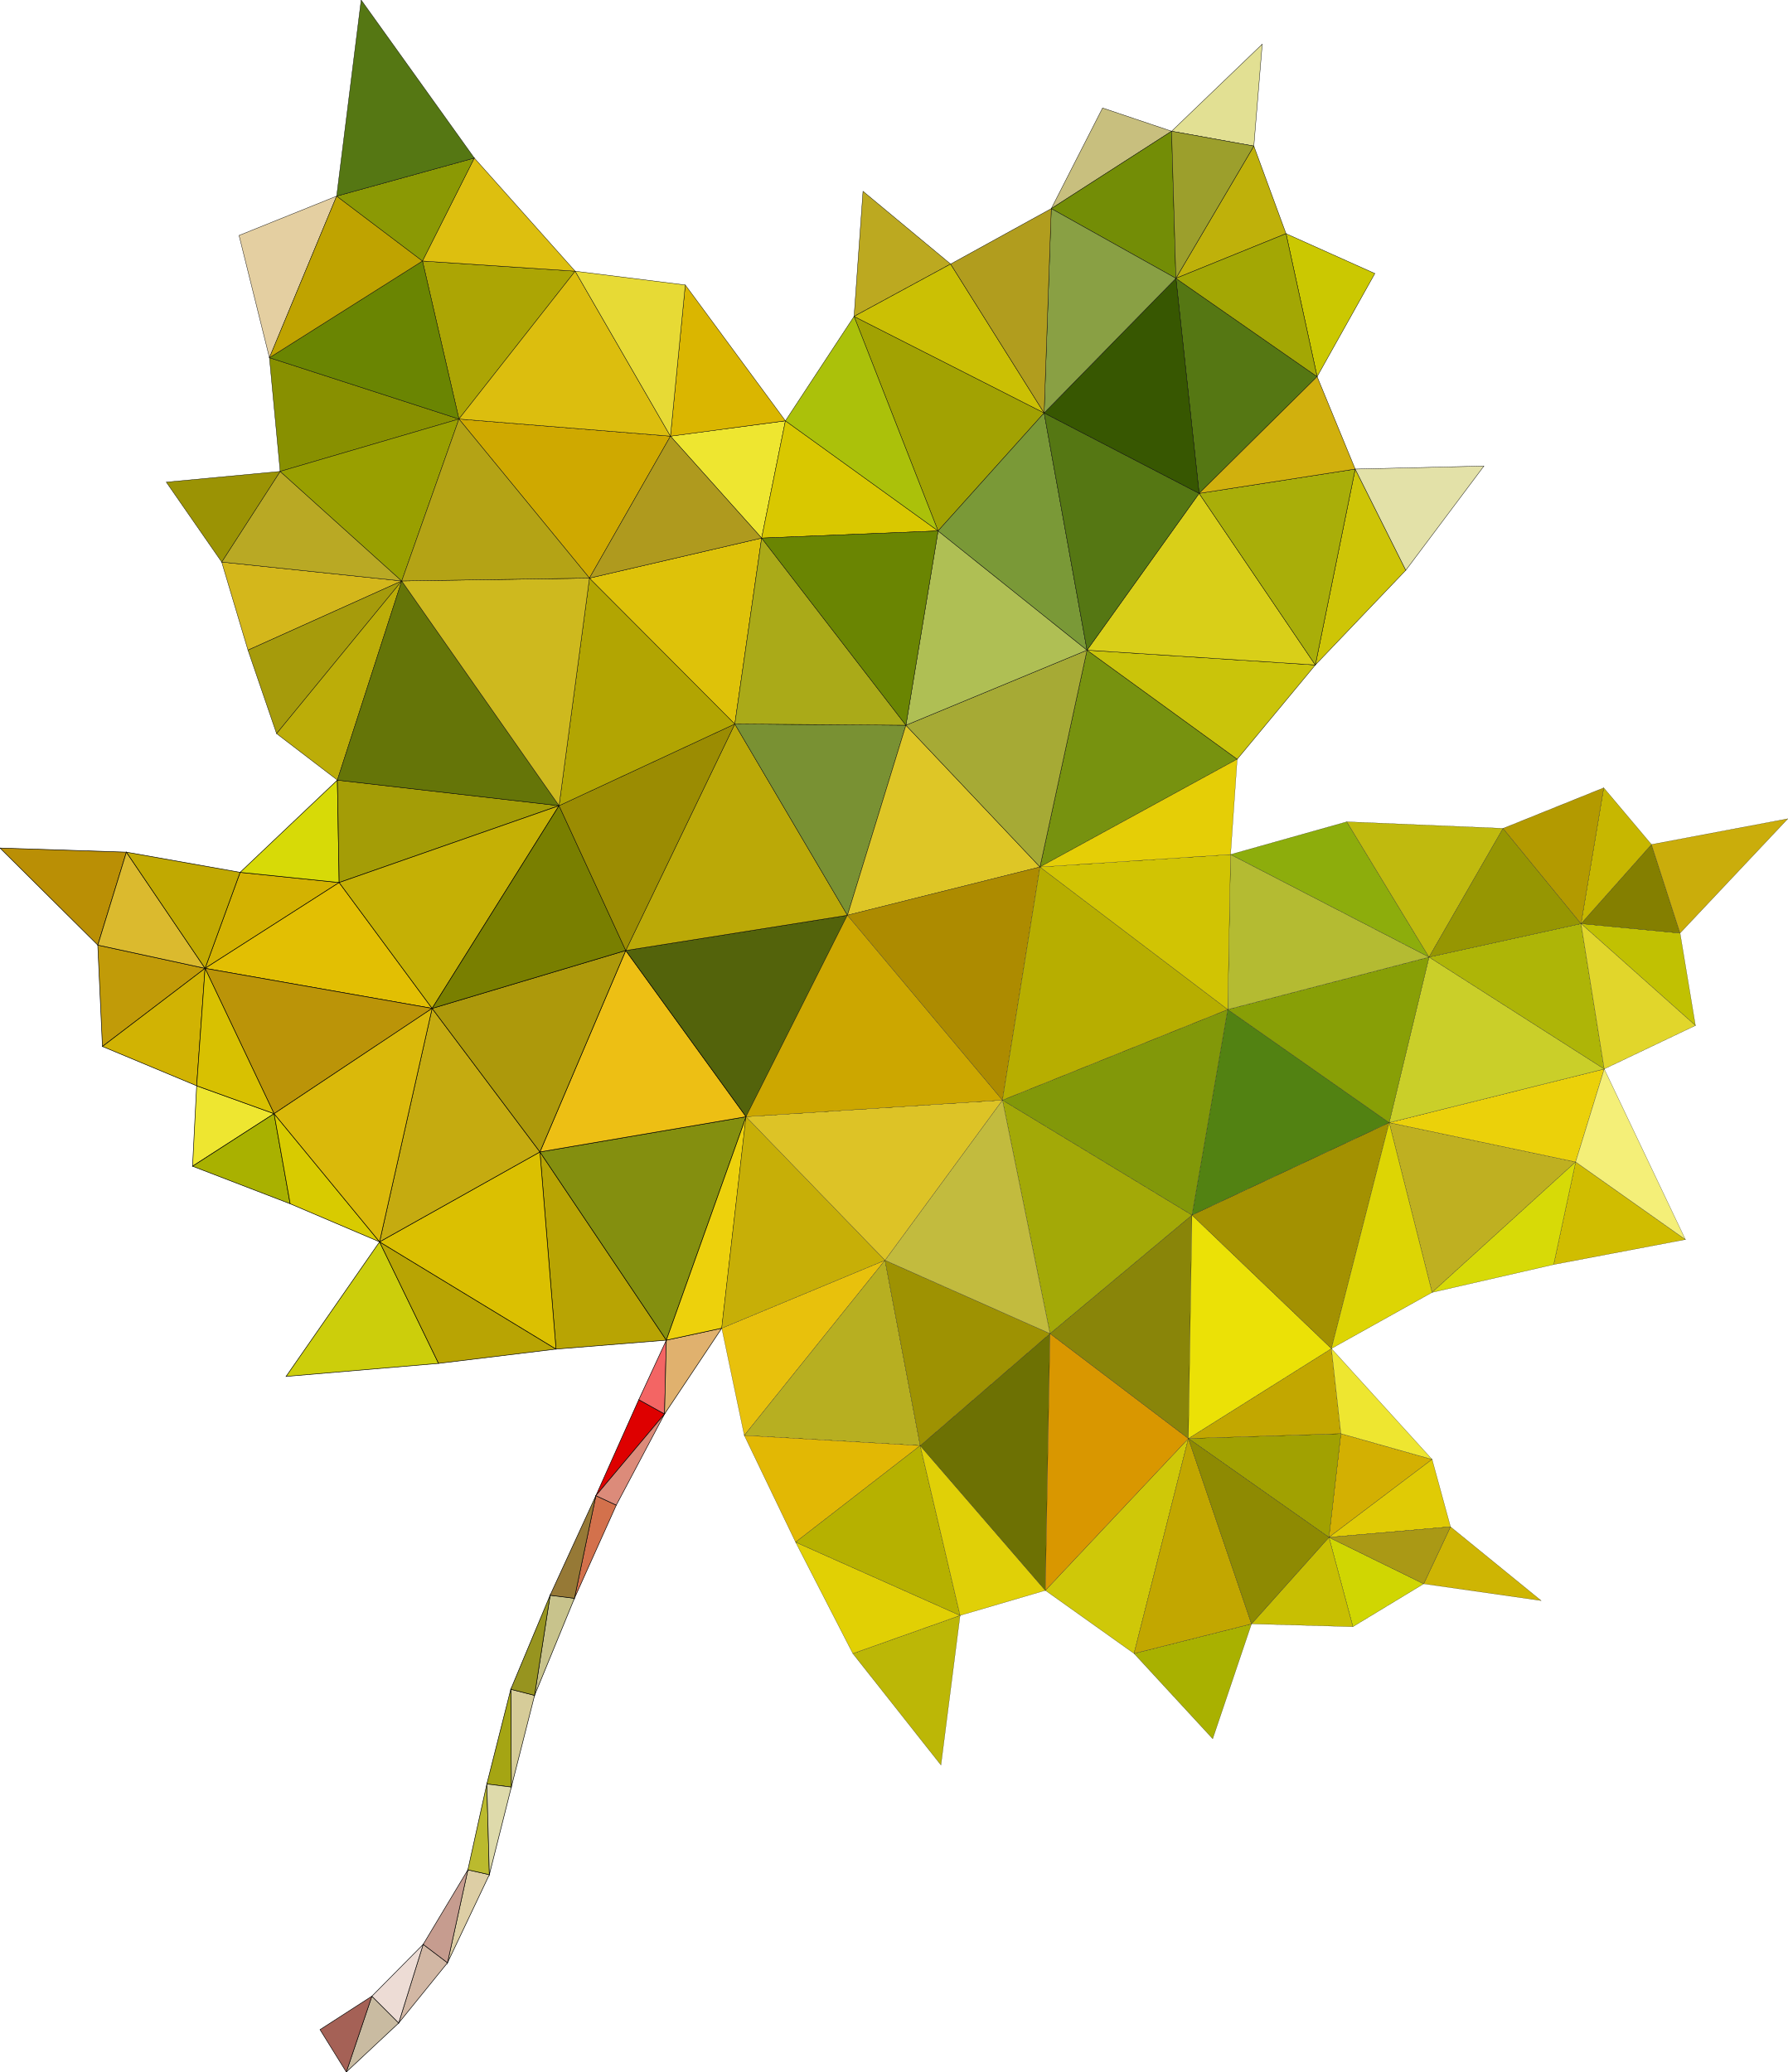
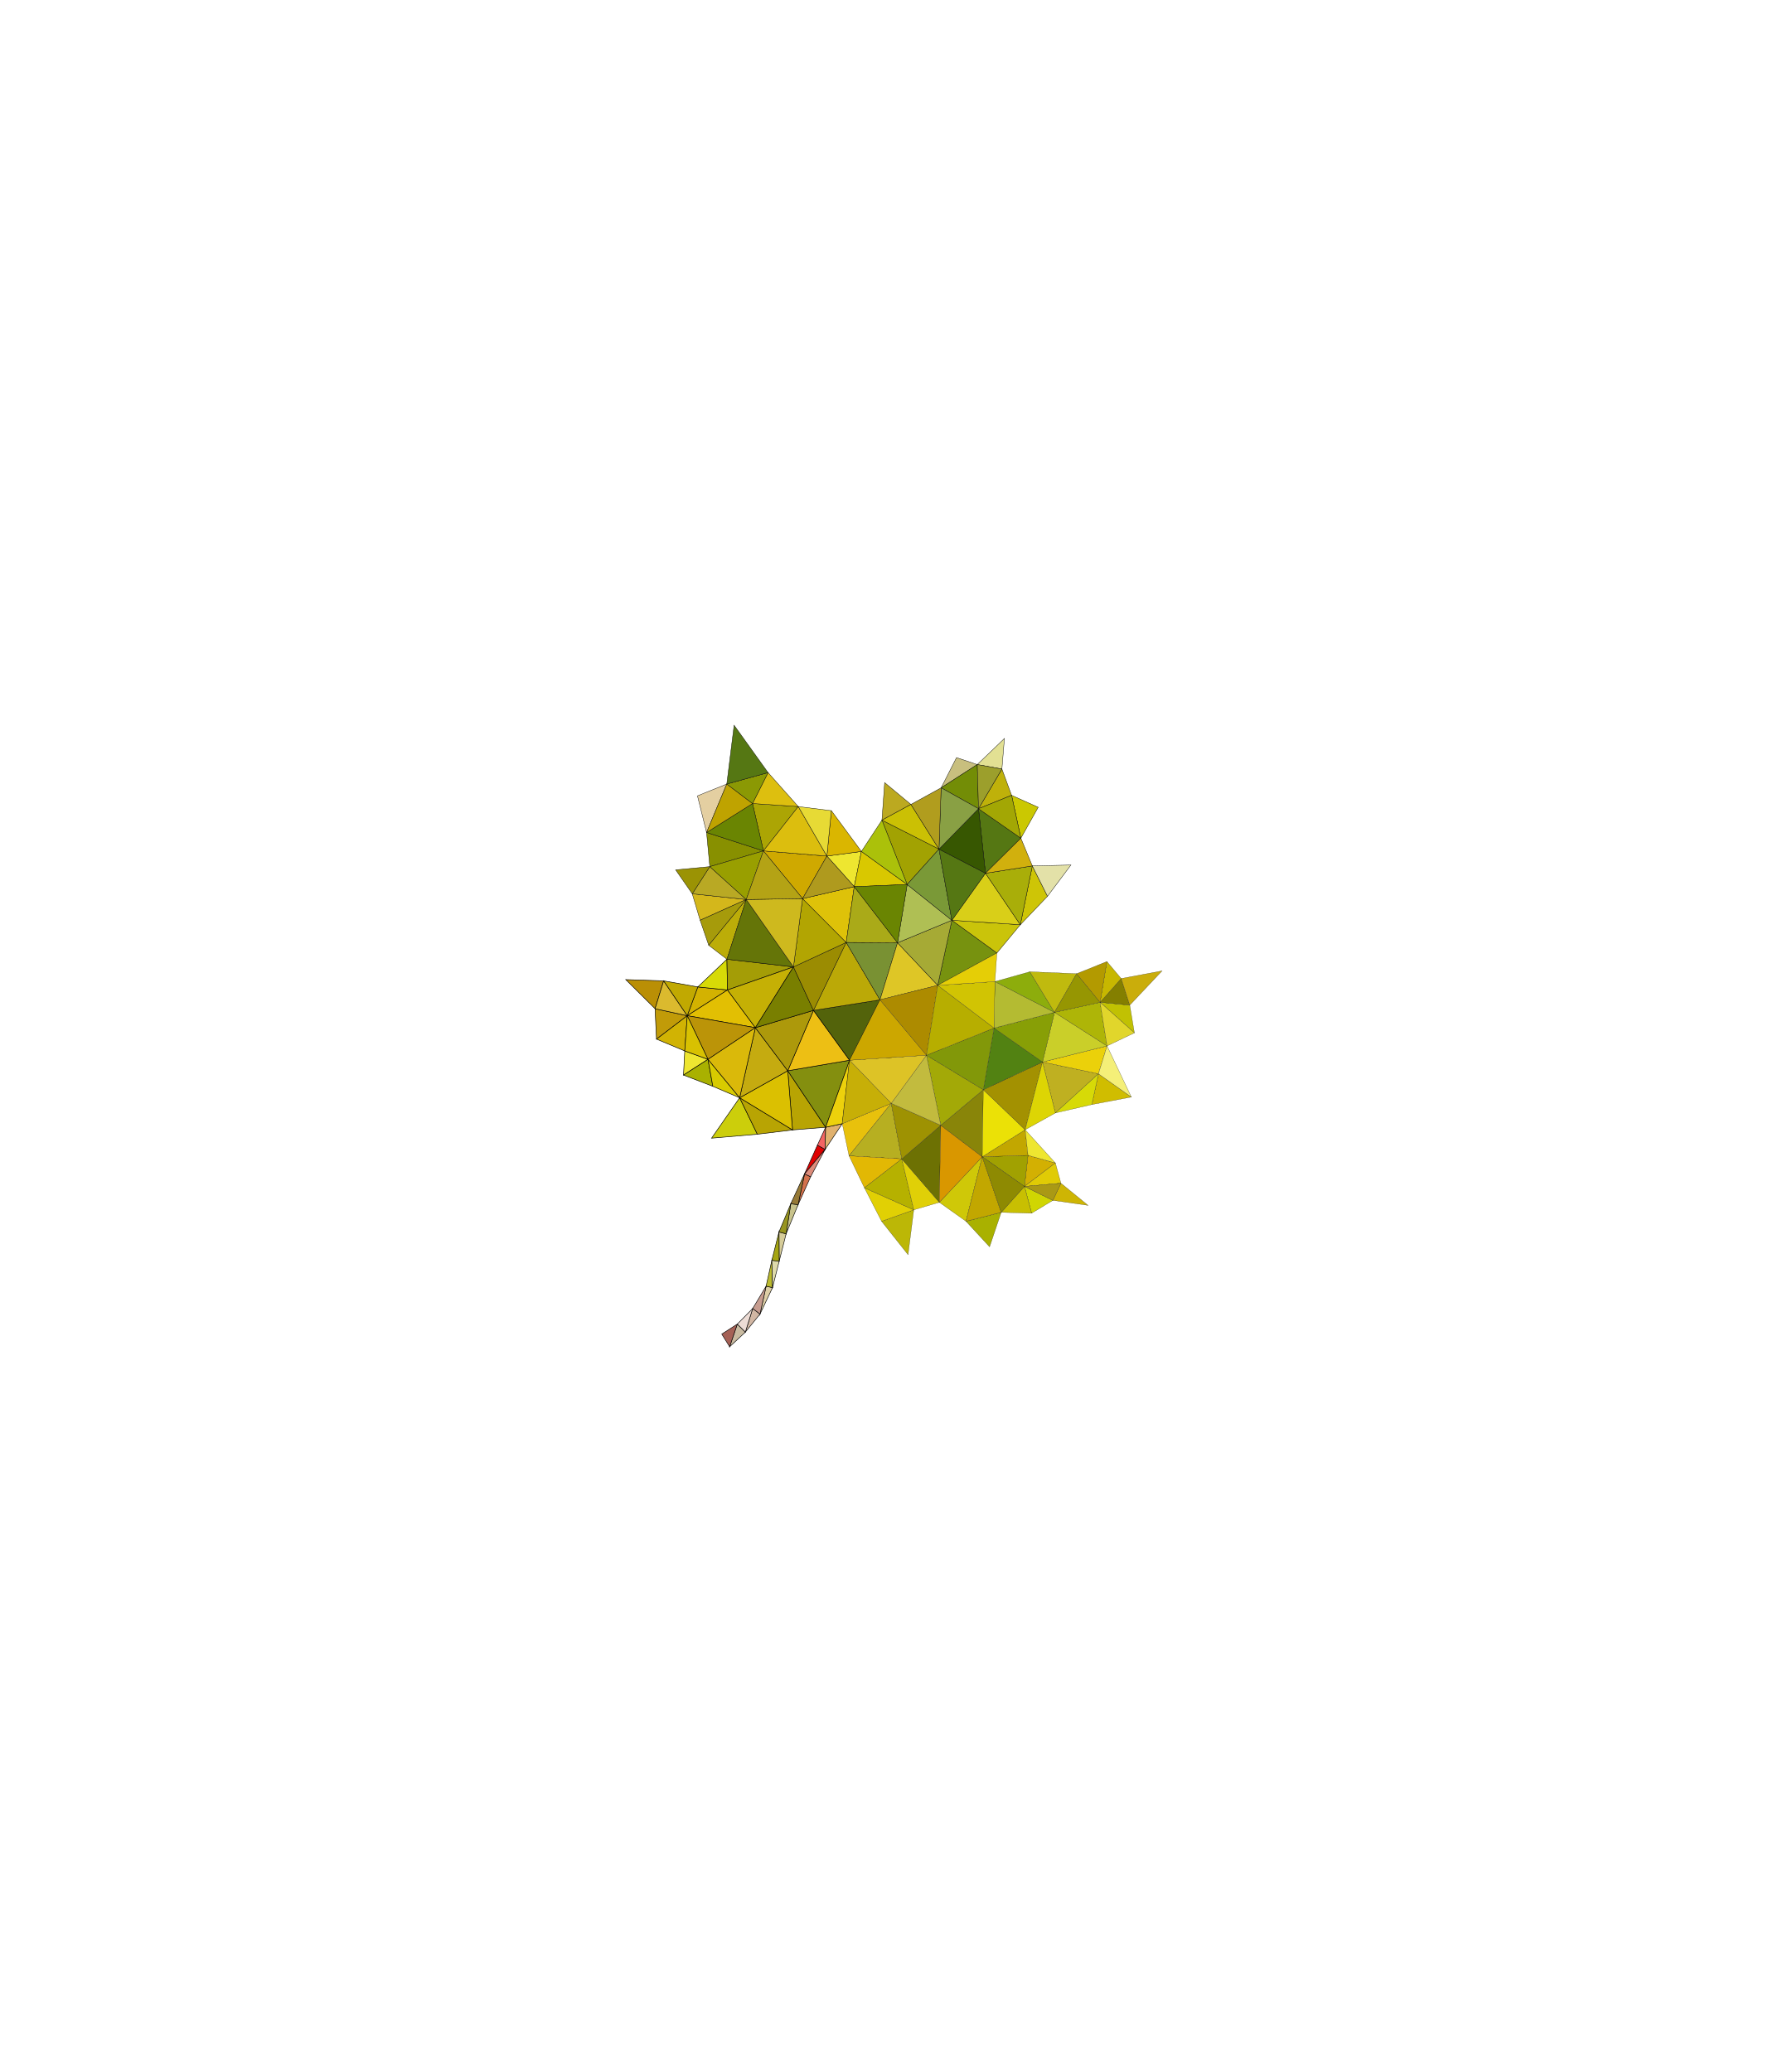
<svg xmlns="http://www.w3.org/2000/svg" version="1.1" baseProfile="tiny" id="图层_1" x="0px" y="0px" viewBox="0 0 1000 1159.1" xml:space="preserve">
  <g>
-     <polygon fill="#D6CC99" stroke="#000000" stroke-width="0.3" stroke-miterlimit="10" points="286,999.7 299,948.4 285.7,945  " />
-     <polygon fill="#C9BBA1" stroke="#000000" stroke-width="0.3" stroke-miterlimit="10" points="193.7,1159.1 223,1131.7 208,1116.7     " />
-     <polygon fill="#A56156" stroke="#000000" stroke-width="0.3" stroke-miterlimit="10" points="179,1135.4 193.7,1159.1 208,1116.7     " />
-     <polygon fill="#D2B7A4" stroke="#000000" stroke-width="0.3" stroke-miterlimit="10" points="223,1131.7 250.3,1098 236.7,1087.7     " />
-     <polygon fill="#EDDCD5" stroke="#000000" stroke-width="0.3" stroke-miterlimit="10" points="208,1116.7 223,1131.7 236.7,1087.7     " />
-     <polygon fill="#DDCEA5" stroke="#000000" stroke-width="0.3" stroke-miterlimit="10" points="250.3,1098 273.7,1048.7 261.7,1046     " />
-     <polygon fill="#A5A513" stroke="#000000" stroke-width="0.3" stroke-miterlimit="10" points="272.3,998 286,999.7 285.7,945  " />
-     <polygon fill="#C69C8F" stroke="#000000" stroke-width="0.3" stroke-miterlimit="10" points="236.7,1087.7 250.3,1098 261.7,1046     " />
-     <polygon fill="#BBBA2E" stroke="#000000" stroke-width="0.3" stroke-miterlimit="10" points="261.7,1046 273.7,1048.7 272.3,998     " />
-     <polygon fill="#DEDAAB" stroke="#000000" stroke-width="0.3" stroke-miterlimit="10" points="273.7,1048.7 286,999.7 272.3,998     " />
-     <polygon fill="#C8C38C" stroke="#000000" stroke-width="0.3" stroke-miterlimit="10" points="299,948.4 321.3,894.1 307.7,892.4     " />
-     <polygon fill="#97941F" stroke="#000000" stroke-width="0.3" stroke-miterlimit="10" points="285.7,945 299,948.4 307.7,892.4  " />
-     <polygon fill="#D3714C" stroke="#000000" stroke-width="0.3" stroke-miterlimit="10" points="321.3,894.1 344.7,842 333.3,836.7     " />
-     <polygon fill="#967936" stroke="#000000" stroke-width="0.3" stroke-miterlimit="10" points="307.7,892.4 321.3,894.1 333.3,836.7     " />
-     <polygon fill="#DE0000" stroke="#000000" stroke-width="0.3" stroke-miterlimit="10" points="333.3,836.7 371.7,791 357.3,783  " />
-     <polygon fill="#DC8B7A" stroke="#000000" stroke-width="0.3" stroke-miterlimit="10" points="344.7,842 371.7,791 333.3,836.7  " />
-     <polygon fill="#EEE630" stroke="#000000" stroke-width="0.3" stroke-miterlimit="10" points="110,607.4 107.7,652.4 153.3,623  " />
-     <polygon fill="#F36564" stroke="#000000" stroke-width="0.3" stroke-miterlimit="10" points="357.3,783 371.7,791 372.7,749.7  " />
-     <polygon fill="#CCCE0B" stroke="#000000" stroke-width="0.3" stroke-miterlimit="10" points="160,770 245.3,762.7 212.3,694.7  " />
-     <polygon fill="#B8A403" stroke="#000000" stroke-width="0.3" stroke-miterlimit="10" points="245.3,762.7 311,754.7 212.3,694.7     " />
-     <polygon fill="#E0B16E" stroke="#000000" stroke-width="0.3" stroke-miterlimit="10" points="371.7,791 403.7,743 372.7,749.7  " />
-     <polygon fill="#C19B08" stroke="#000000" stroke-width="0.3" stroke-miterlimit="10" points="54.7,528.7 57.3,585.4 114.7,541.7     " />
-     <polygon fill="#D3B201" stroke="#000000" stroke-width="0.3" stroke-miterlimit="10" points="189.7,493.7 134.3,488 114.7,541.7     " />
-     <polygon fill="#A9B100" stroke="#000000" stroke-width="0.3" stroke-miterlimit="10" points="107.7,652.4 162.3,673.4 153.3,623     " />
-     <polygon fill="#E2BF03" stroke="#000000" stroke-width="0.3" stroke-miterlimit="10" points="114.7,541.7 241.7,564.1 189.7,493.7     " />
-     <polygon fill="#D8CB00" stroke="#000000" stroke-width="0.3" stroke-miterlimit="10" points="162.3,673.4 212.3,694.7 153.3,623     " />
-     <polygon fill="#BB9408" stroke="#000000" stroke-width="0.3" stroke-miterlimit="10" points="153.3,623 241.7,564.1 114.7,541.7     " />
-     <polygon fill="#D1B303" stroke="#000000" stroke-width="0.3" stroke-miterlimit="10" points="57.3,585.4 110,607.4 114.7,541.7     " />
-     <polygon fill="#B8A403" stroke="#000000" stroke-width="0.3" stroke-miterlimit="10" points="311,754.7 372.7,749.7 302,644.4  " />
-     <polygon fill="#DBC001" stroke="#000000" stroke-width="0.3" stroke-miterlimit="10" points="212.3,694.7 311,754.7 302,644.4  " />
-     <polygon fill="#C5AB10" stroke="#000000" stroke-width="0.3" stroke-miterlimit="10" points="241.7,564.1 212.3,694.7 302,644.4     " />
-     <polygon fill="#848F0F" stroke="#000000" stroke-width="0.3" stroke-miterlimit="10" points="302,644.4 372.7,749.7 417.3,624.7     " />
-     <polygon fill="#D8C101" stroke="#000000" stroke-width="0.3" stroke-miterlimit="10" points="114.7,541.7 110,607.4 153.3,623  " />
-     <polygon fill="#EDD10C" stroke="#000000" stroke-width="0.3" stroke-miterlimit="10" points="372.7,749.7 403.7,743 417.3,624.7     " />
-     <polygon fill="#DAB90A" stroke="#000000" stroke-width="0.3" stroke-miterlimit="10" points="153.3,623 212.3,694.7 241.7,564.1     " />
-     <polygon fill="#BA8F05" stroke="#000000" stroke-width="0.3" stroke-miterlimit="10" points="0,474.4 54.7,528.7 70.7,476.7  " />
-     <polygon fill="#DBBA2E" stroke="#000000" stroke-width="0.3" stroke-miterlimit="10" points="70.7,476.7 54.7,528.7 114.7,541.7     " />
-     <polygon fill="#D7DA07" stroke="#000000" stroke-width="0.3" stroke-miterlimit="10" points="188.7,436.4 134.3,488 189.7,493.7     " />
-     <polygon fill="#C1A901" stroke="#000000" stroke-width="0.3" stroke-miterlimit="10" points="134.3,488 70.7,476.7 114.7,541.7     " />
-     <polygon fill="#EDBF14" stroke="#000000" stroke-width="0.3" stroke-miterlimit="10" points="302,644.4 417.3,624.7 350,531.7  " />
-     <polygon fill="#AD990B" stroke="#000000" stroke-width="0.3" stroke-miterlimit="10" points="241.7,564.1 302,644.4 350,531.7  " />
-     <polygon fill="#53630B" stroke="#000000" stroke-width="0.3" stroke-miterlimit="10" points="350,531.7 417.3,624.7 474,512  " />
-     <polygon fill="#A49D06" stroke="#000000" stroke-width="0.3" stroke-miterlimit="10" points="312.7,450.7 188.7,436.4 189.7,493.7     " />
-     <polygon fill="#C5B005" stroke="#000000" stroke-width="0.3" stroke-miterlimit="10" points="189.7,493.7 241.7,564.1 312.7,450.7     " />
-     <polygon fill="#797F00" stroke="#000000" stroke-width="0.3" stroke-miterlimit="10" points="312.7,450.7 241.7,564.1 350,531.7     " />
+     <polygon fill="#D6CC99" stroke="#000000" stroke-width="0.3" stroke-miterlimit="10" points="435.8,705.6 439.7,690.2 435.7,689.2     " />
+     <polygon fill="#C9BBA1" stroke="#000000" stroke-width="0.3" stroke-miterlimit="10" points="408.1,753.4 416.9,745.2 412.4,740.7     " />
+     <polygon fill="#A56156" stroke="#000000" stroke-width="0.3" stroke-miterlimit="10" points="403.7,746.3 408.1,753.4 412.4,740.7     " />
+     <polygon fill="#D2B7A4" stroke="#000000" stroke-width="0.3" stroke-miterlimit="10" points="416.9,745.2 425.1,735.1 421,732  " />
+     <polygon fill="#EDDCD5" stroke="#000000" stroke-width="0.3" stroke-miterlimit="10" points="412.4,740.7 416.9,745.2 421,732  " />
+     <polygon fill="#DDCEA5" stroke="#000000" stroke-width="0.3" stroke-miterlimit="10" points="425.1,735.1 432.1,720.3 428.5,719.5     " />
+     <polygon fill="#A5A513" stroke="#000000" stroke-width="0.3" stroke-miterlimit="10" points="431.7,705.1 435.8,705.6 435.7,689.2     " />
+     <polygon fill="#C69C8F" stroke="#000000" stroke-width="0.3" stroke-miterlimit="10" points="421,732 425.1,735.1 428.5,719.5  " />
+     <polygon fill="#BBBA2E" stroke="#000000" stroke-width="0.3" stroke-miterlimit="10" points="428.5,719.5 432.1,720.3 431.7,705.1     " />
+     <polygon fill="#DEDAAB" stroke="#000000" stroke-width="0.3" stroke-miterlimit="10" points="432.1,720.3 435.8,705.6 431.7,705.1     " />
+     <polygon fill="#C8C38C" stroke="#000000" stroke-width="0.3" stroke-miterlimit="10" points="439.7,690.2 446.4,673.9 442.3,673.4     " />
+     <polygon fill="#97941F" stroke="#000000" stroke-width="0.3" stroke-miterlimit="10" points="435.7,689.2 439.7,690.2 442.3,673.4     " />
+     <polygon fill="#D3714C" stroke="#000000" stroke-width="0.3" stroke-miterlimit="10" points="446.4,673.9 453.4,658.3 450,656.7     " />
+     <polygon fill="#967936" stroke="#000000" stroke-width="0.3" stroke-miterlimit="10" points="442.3,673.4 446.4,673.9 450,656.7     " />
+     <polygon fill="#DE0000" stroke="#000000" stroke-width="0.3" stroke-miterlimit="10" points="450,656.7 461.5,643 457.2,640.6  " />
+     <polygon fill="#DC8B7A" stroke="#000000" stroke-width="0.3" stroke-miterlimit="10" points="453.4,658.3 461.5,643 450,656.7  " />
+     <polygon fill="#EEE630" stroke="#000000" stroke-width="0.3" stroke-miterlimit="10" points="383,587.9 382.3,601.4 396,592.6  " />
+     <polygon fill="#F36564" stroke="#000000" stroke-width="0.3" stroke-miterlimit="10" points="457.2,640.6 461.5,643 461.8,630.6     " />
+     <polygon fill="#CCCE0B" stroke="#000000" stroke-width="0.3" stroke-miterlimit="10" points="398,636.7 423.6,634.5 413.7,614.1     " />
+     <polygon fill="#B8A403" stroke="#000000" stroke-width="0.3" stroke-miterlimit="10" points="423.6,634.5 443.3,632.1 413.7,614.1     " />
+     <polygon fill="#E0B16E" stroke="#000000" stroke-width="0.3" stroke-miterlimit="10" points="461.5,643 471.1,628.6 461.8,630.6     " />
+     <polygon fill="#C19B08" stroke="#000000" stroke-width="0.3" stroke-miterlimit="10" points="366.4,564.3 367.2,581.3 384.4,568.2     " />
+     <polygon fill="#D3B201" stroke="#000000" stroke-width="0.3" stroke-miterlimit="10" points="406.9,553.8 390.3,552.1 384.4,568.2     " />
+     <polygon fill="#A9B100" stroke="#000000" stroke-width="0.3" stroke-miterlimit="10" points="382.3,601.4 398.7,607.7 396,592.6     " />
+     <polygon fill="#E2BF03" stroke="#000000" stroke-width="0.3" stroke-miterlimit="10" points="384.4,568.2 422.5,574.9 406.9,553.8     " />
+     <polygon fill="#D8CB00" stroke="#000000" stroke-width="0.3" stroke-miterlimit="10" points="398.7,607.7 413.7,614.1 396,592.6     " />
+     <polygon fill="#BB9408" stroke="#000000" stroke-width="0.3" stroke-miterlimit="10" points="396,592.6 422.5,574.9 384.4,568.2     " />
+     <polygon fill="#D1B303" stroke="#000000" stroke-width="0.3" stroke-miterlimit="10" points="367.2,581.3 383,587.9 384.4,568.2     " />
+     <polygon fill="#B8A403" stroke="#000000" stroke-width="0.3" stroke-miterlimit="10" points="443.3,632.1 461.8,630.6 440.6,599     " />
+     <polygon fill="#DBC001" stroke="#000000" stroke-width="0.3" stroke-miterlimit="10" points="413.7,614.1 443.3,632.1 440.6,599     " />
+     <polygon fill="#C5AB10" stroke="#000000" stroke-width="0.3" stroke-miterlimit="10" points="422.5,574.9 413.7,614.1 440.6,599     " />
+     <polygon fill="#848F0F" stroke="#000000" stroke-width="0.3" stroke-miterlimit="10" points="440.6,599 461.8,630.6 475.2,593.1     " />
+     <polygon fill="#D8C101" stroke="#000000" stroke-width="0.3" stroke-miterlimit="10" points="384.4,568.2 383,587.9 396,592.6  " />
+     <polygon fill="#EDD10C" stroke="#000000" stroke-width="0.3" stroke-miterlimit="10" points="461.8,630.6 471.1,628.6 475.2,593.1     " />
+     <polygon fill="#DAB90A" stroke="#000000" stroke-width="0.3" stroke-miterlimit="10" points="396,592.6 413.7,614.1 422.5,574.9     " />
+     <polygon fill="#BA8F05" stroke="#000000" stroke-width="0.3" stroke-miterlimit="10" points="350,548 366.4,564.3 371.2,548.7  " />
+     <polygon fill="#DBBA2E" stroke="#000000" stroke-width="0.3" stroke-miterlimit="10" points="371.2,548.7 366.4,564.3 384.4,568.2     " />
+     <polygon fill="#D7DA07" stroke="#000000" stroke-width="0.3" stroke-miterlimit="10" points="406.6,536.6 390.3,552.1 406.9,553.8     " />
+     <polygon fill="#C1A901" stroke="#000000" stroke-width="0.3" stroke-miterlimit="10" points="390.3,552.1 371.2,548.7 384.4,568.2     " />
+     <polygon fill="#EDBF14" stroke="#000000" stroke-width="0.3" stroke-miterlimit="10" points="440.6,599 475.2,593.1 455,565.2  " />
+     <polygon fill="#AD990B" stroke="#000000" stroke-width="0.3" stroke-miterlimit="10" points="422.5,574.9 440.6,599 455,565.2  " />
+     <polygon fill="#53630B" stroke="#000000" stroke-width="0.3" stroke-miterlimit="10" points="455,565.2 475.2,593.1 492.2,559.3     " />
+     <polygon fill="#A49D06" stroke="#000000" stroke-width="0.3" stroke-miterlimit="10" points="443.8,540.9 406.6,536.6 406.9,553.8     " />
+     <polygon fill="#C5B005" stroke="#000000" stroke-width="0.3" stroke-miterlimit="10" points="406.9,553.8 422.5,574.9 443.8,540.9     " />
+     <polygon fill="#797F00" stroke="#000000" stroke-width="0.3" stroke-miterlimit="10" points="443.8,540.9 422.5,574.9 455,565.2     " />
  </g>
  <g>
-     <polygon fill="#E2E093" stroke="#000000" stroke-width="0.2" stroke-miterlimit="10" points="706,24.7 655.3,73.4 701.3,81.7  " />
-     <polygon fill="#BFB10A" stroke="#000000" stroke-width="0.2" stroke-miterlimit="10" points="719.3,130.7 701.3,81.7 657.7,155.7     " />
-     <polygon fill="#C8BF7E" stroke="#000000" stroke-width="0.2" stroke-miterlimit="10" points="616.7,60.4 588,116.7 655.3,73.4  " />
-     <polygon fill="#77920F" stroke="#000000" stroke-width="0.2" stroke-miterlimit="10" points="581.7,485 692,424.7 608,363.7  " />
-     <polygon fill="#D4B71B" stroke="#000000" stroke-width="0.2" stroke-miterlimit="10" points="124,314.4 138.7,363.7 224.7,325  " />
-     <polygon fill="#ACA504" stroke="#000000" stroke-width="0.2" stroke-miterlimit="10" points="256.7,234.4 321.7,151.7 236.3,146     " />
-     <polygon fill="#BBA907" stroke="#000000" stroke-width="0.2" stroke-miterlimit="10" points="350,531.7 474,512 411,405  " />
-     <polygon fill="#9B8C02" stroke="#000000" stroke-width="0.2" stroke-miterlimit="10" points="411,405 312.7,450.7 350,531.7  " />
-     <polygon fill="#A69B0B" stroke="#000000" stroke-width="0.2" stroke-miterlimit="10" points="138.7,363.7 154.7,410.4 224.7,325     " />
-     <polygon fill="#BCAD08" stroke="#000000" stroke-width="0.2" stroke-miterlimit="10" points="154.7,410.4 188.7,436.4 224.7,325     " />
-     <polygon fill="#657508" stroke="#000000" stroke-width="0.2" stroke-miterlimit="10" points="224.7,325 188.7,436.4 312.7,450.7     " />
-     <polygon fill="#CAC40A" stroke="#000000" stroke-width="0.2" stroke-miterlimit="10" points="692,424.7 735.7,372 608,363.7  " />
-     <polygon fill="#799133" stroke="#000000" stroke-width="0.2" stroke-miterlimit="10" points="411,405 474,512 506.7,405.7  " />
-     <polygon fill="#738D06" stroke="#000000" stroke-width="0.2" stroke-miterlimit="10" points="655.3,73.4 588,116.7 657.7,155.7     " />
-     <polygon fill="#889000" stroke="#000000" stroke-width="0.2" stroke-miterlimit="10" points="150.7,200.1 156.7,263.7 256.7,234.4     " />
-     <polygon fill="#DEC626" stroke="#000000" stroke-width="0.2" stroke-miterlimit="10" points="474,512 581.7,485 506.7,405.7  " />
-     <polygon fill="#B2A502" stroke="#000000" stroke-width="0.2" stroke-miterlimit="10" points="329.7,323.4 312.7,450.7 411,405  " />
-     <polygon fill="#CEB91E" stroke="#000000" stroke-width="0.2" stroke-miterlimit="10" points="224.7,325 312.7,450.7 329.7,323.4     " />
-     <polygon fill="#DEC209" stroke="#000000" stroke-width="0.2" stroke-miterlimit="10" points="411,405 426,301 329.7,323.4  " />
-     <polygon fill="#B9A924" stroke="#000000" stroke-width="0.2" stroke-miterlimit="10" points="156.7,263.7 124,314.4 224.7,325  " />
-     <polygon fill="#9B9304" stroke="#000000" stroke-width="0.2" stroke-miterlimit="10" points="93,269.7 124,314.4 156.7,263.7  " />
-     <polygon fill="#A6AA35" stroke="#000000" stroke-width="0.2" stroke-miterlimit="10" points="581.7,485 608,363.7 506.7,405.7  " />
-     <polygon fill="#999F00" stroke="#000000" stroke-width="0.2" stroke-miterlimit="10" points="256.7,234.4 156.7,263.7 224.7,325     " />
-     <polygon fill="#CFA900" stroke="#000000" stroke-width="0.2" stroke-miterlimit="10" points="375,244 256.7,234.4 329.7,323.4  " />
-     <polygon fill="#BCA920" stroke="#000000" stroke-width="0.2" stroke-miterlimit="10" points="482.7,107 477.7,177 531.7,147.7  " />
-     <polygon fill="#AAAA18" stroke="#000000" stroke-width="0.2" stroke-miterlimit="10" points="506.7,405.7 426,301 411,405  " />
-     <polygon fill="#EEE630" stroke="#000000" stroke-width="0.2" stroke-miterlimit="10" points="426,301 439.3,235.4 375,244  " />
-     <polygon fill="#D9C800" stroke="#000000" stroke-width="0.2" stroke-miterlimit="10" points="524.7,297 439.3,235.4 426,301  " />
-     <polygon fill="#B4A315" stroke="#000000" stroke-width="0.2" stroke-miterlimit="10" points="256.7,234.4 224.7,325 329.7,323.4     " />
-     <polygon fill="#6A8502" stroke="#000000" stroke-width="0.2" stroke-miterlimit="10" points="236.3,146 150.7,200.1 256.7,234.4     " />
-     <polygon fill="#9C9F2C" stroke="#000000" stroke-width="0.2" stroke-miterlimit="10" points="701.3,81.7 655.3,73.4 657.7,155.7     " />
-     <polygon fill="#AFBF54" stroke="#000000" stroke-width="0.2" stroke-miterlimit="10" points="608,363.7 524.7,297 506.7,405.7  " />
-     <polygon fill="#6A8502" stroke="#000000" stroke-width="0.2" stroke-miterlimit="10" points="524.7,297 426,301 506.7,405.7  " />
-     <polygon fill="#AF9A1E" stroke="#000000" stroke-width="0.2" stroke-miterlimit="10" points="426,301 375,244 329.7,323.4  " />
-     <polygon fill="#557713" stroke="#000000" stroke-width="0.2" stroke-miterlimit="10" points="670.7,276 736.7,210.7 657.7,155.7     " />
-     <polygon fill="#DDBF0F" stroke="#000000" stroke-width="0.2" stroke-miterlimit="10" points="321.7,151.7 265.3,88.4 236.3,146     " />
-     <polygon fill="#D9CF18" stroke="#000000" stroke-width="0.2" stroke-miterlimit="10" points="608,363.7 735.7,372 670.7,276  " />
-     <polygon fill="#DCBE0E" stroke="#000000" stroke-width="0.2" stroke-miterlimit="10" points="375,244 321.7,151.7 256.7,234.4  " />
-     <polygon fill="#E4CFA1" stroke="#000000" stroke-width="0.2" stroke-miterlimit="10" points="133.7,131.7 150.7,200.1 188.3,109.7     " />
-     <polygon fill="#BFA300" stroke="#000000" stroke-width="0.2" stroke-miterlimit="10" points="188.3,109.7 150.7,200.1 236.3,146     " />
-     <polygon fill="#8B9904" stroke="#000000" stroke-width="0.2" stroke-miterlimit="10" points="265.3,88.4 188.3,109.7 236.3,146     " />
-     <polygon fill="#A2A202" stroke="#000000" stroke-width="0.2" stroke-miterlimit="10" points="584,231 477.7,177 524.7,297  " />
-     <polygon fill="#7A9937" stroke="#000000" stroke-width="0.2" stroke-miterlimit="10" points="584,231 524.7,297 608,363.7  " />
-     <polygon fill="#557713" stroke="#000000" stroke-width="0.2" stroke-miterlimit="10" points="670.7,276 584,231 608,363.7  " />
-     <polygon fill="#ABC10A" stroke="#000000" stroke-width="0.2" stroke-miterlimit="10" points="477.7,177 439.3,235.4 524.7,297  " />
-     <polygon fill="#DAB600" stroke="#000000" stroke-width="0.2" stroke-miterlimit="10" points="439.3,235.4 383.3,159.4 375,244  " />
-     <polygon fill="#E7DA35" stroke="#000000" stroke-width="0.2" stroke-miterlimit="10" points="383.3,159.4 321.7,151.7 375,244  " />
-     <polygon fill="#375701" stroke="#000000" stroke-width="0.2" stroke-miterlimit="10" points="657.7,155.7 584,231 670.7,276  " />
-     <polygon fill="#CEC506" stroke="#000000" stroke-width="0.2" stroke-miterlimit="10" points="786.3,319 758,262.4 735.7,372  " />
-     <polygon fill="#A9AE09" stroke="#000000" stroke-width="0.2" stroke-miterlimit="10" points="735.7,372 758,262.4 670.7,276  " />
-     <polygon fill="#E3E1A8" stroke="#000000" stroke-width="0.2" stroke-miterlimit="10" points="830,260.7 758,262.4 786.3,319  " />
-     <polygon fill="#D1B00D" stroke="#000000" stroke-width="0.2" stroke-miterlimit="10" points="758,262.4 736.7,210.7 670.7,276  " />
-     <polygon fill="#CBC004" stroke="#000000" stroke-width="0.2" stroke-miterlimit="10" points="531.7,147.7 477.7,177 584,231  " />
-     <polygon fill="#CBC801" stroke="#000000" stroke-width="0.2" stroke-miterlimit="10" points="769,153 719.3,130.7 736.7,210.7  " />
-     <polygon fill="#A3A704" stroke="#000000" stroke-width="0.2" stroke-miterlimit="10" points="736.7,210.7 719.3,130.7 657.7,155.7     " />
-     <polygon fill="#557713" stroke="#000000" stroke-width="0.2" stroke-miterlimit="10" points="202,0 188.3,109.7 265.3,88.4  " />
-     <polygon fill="#89A044" stroke="#000000" stroke-width="0.2" stroke-miterlimit="10" points="657.7,155.7 588,116.7 584,231  " />
-     <polygon fill="#B19D1E" stroke="#000000" stroke-width="0.2" stroke-miterlimit="10" points="588,116.7 531.7,147.7 584,231  " />
+     <polygon fill="#E2E093" stroke="#000000" stroke-width="0.2" stroke-miterlimit="10" points="561.8,413.1 546.6,427.7 560.4,430.2     " />
+     <polygon fill="#BFB10A" stroke="#000000" stroke-width="0.2" stroke-miterlimit="10" points="565.8,444.9 560.4,430.2 547.3,452.4     " />
+     <polygon fill="#C8BF7E" stroke="#000000" stroke-width="0.2" stroke-miterlimit="10" points="535,423.8 526.4,440.7 546.6,427.7     " />
+     <polygon fill="#77920F" stroke="#000000" stroke-width="0.2" stroke-miterlimit="10" points="524.5,551.2 557.6,533.1 532.4,514.8     " />
+     <polygon fill="#D4B71B" stroke="#000000" stroke-width="0.2" stroke-miterlimit="10" points="387.2,500 391.6,514.8 417.4,503.2     " />
+     <polygon fill="#ACA504" stroke="#000000" stroke-width="0.2" stroke-miterlimit="10" points="427,476 446.5,451.2 420.9,449.5  " />
+     <polygon fill="#BBA907" stroke="#000000" stroke-width="0.2" stroke-miterlimit="10" points="455,565.2 492.2,559.3 473.3,527.2     " />
+     <polygon fill="#9B8C02" stroke="#000000" stroke-width="0.2" stroke-miterlimit="10" points="473.3,527.2 443.8,540.9 455,565.2     " />
+     <polygon fill="#A69B0B" stroke="#000000" stroke-width="0.2" stroke-miterlimit="10" points="391.6,514.8 396.4,528.8 417.4,503.2     " />
+     <polygon fill="#BCAD08" stroke="#000000" stroke-width="0.2" stroke-miterlimit="10" points="396.4,528.8 406.6,536.6 417.4,503.2     " />
+     <polygon fill="#657508" stroke="#000000" stroke-width="0.2" stroke-miterlimit="10" points="417.4,503.2 406.6,536.6 443.8,540.9     " />
+     <polygon fill="#CAC40A" stroke="#000000" stroke-width="0.2" stroke-miterlimit="10" points="557.6,533.1 570.7,517.3 532.4,514.8     " />
+     <polygon fill="#799133" stroke="#000000" stroke-width="0.2" stroke-miterlimit="10" points="473.3,527.2 492.2,559.3 502,527.4     " />
+     <polygon fill="#738D06" stroke="#000000" stroke-width="0.2" stroke-miterlimit="10" points="546.6,427.7 526.4,440.7 547.3,452.4     " />
+     <polygon fill="#889000" stroke="#000000" stroke-width="0.2" stroke-miterlimit="10" points="395.2,465.7 397,484.8 427,476  " />
+     <polygon fill="#DEC626" stroke="#000000" stroke-width="0.2" stroke-miterlimit="10" points="492.2,559.3 524.5,551.2 502,527.4     " />
+     <polygon fill="#B2A502" stroke="#000000" stroke-width="0.2" stroke-miterlimit="10" points="448.9,502.7 443.8,540.9 473.3,527.2     " />
+     <polygon fill="#CEB91E" stroke="#000000" stroke-width="0.2" stroke-miterlimit="10" points="417.4,503.2 443.8,540.9 448.9,502.7     " />
+     <polygon fill="#DEC209" stroke="#000000" stroke-width="0.2" stroke-miterlimit="10" points="473.3,527.2 477.8,496 448.9,502.7     " />
+     <polygon fill="#B9A924" stroke="#000000" stroke-width="0.2" stroke-miterlimit="10" points="397,484.8 387.2,500 417.4,503.2  " />
+     <polygon fill="#9B9304" stroke="#000000" stroke-width="0.2" stroke-miterlimit="10" points="377.9,486.6 387.2,500 397,484.8  " />
+     <polygon fill="#A6AA35" stroke="#000000" stroke-width="0.2" stroke-miterlimit="10" points="524.5,551.2 532.4,514.8 502,527.4     " />
+     <polygon fill="#999F00" stroke="#000000" stroke-width="0.2" stroke-miterlimit="10" points="427,476 397,484.8 417.4,503.2  " />
+     <polygon fill="#CFA900" stroke="#000000" stroke-width="0.2" stroke-miterlimit="10" points="462.5,478.9 427,476 448.9,502.7  " />
+     <polygon fill="#BCA920" stroke="#000000" stroke-width="0.2" stroke-miterlimit="10" points="494.8,437.8 493.3,458.8 509.5,450     " />
+     <polygon fill="#AAAA18" stroke="#000000" stroke-width="0.2" stroke-miterlimit="10" points="502,527.4 477.8,496 473.3,527.2  " />
+     <polygon fill="#EEE630" stroke="#000000" stroke-width="0.2" stroke-miterlimit="10" points="477.8,496 481.8,476.3 462.5,478.9     " />
+     <polygon fill="#D9C800" stroke="#000000" stroke-width="0.2" stroke-miterlimit="10" points="507.4,494.8 481.8,476.3 477.8,496     " />
+     <polygon fill="#B4A315" stroke="#000000" stroke-width="0.2" stroke-miterlimit="10" points="427,476 417.4,503.2 448.9,502.7  " />
+     <polygon fill="#6A8502" stroke="#000000" stroke-width="0.2" stroke-miterlimit="10" points="420.9,449.5 395.2,465.7 427,476  " />
+     <polygon fill="#9C9F2C" stroke="#000000" stroke-width="0.2" stroke-miterlimit="10" points="560.4,430.2 546.6,427.7 547.3,452.4     " />
+     <polygon fill="#AFBF54" stroke="#000000" stroke-width="0.2" stroke-miterlimit="10" points="532.4,514.8 507.4,494.8 502,527.4     " />
+     <polygon fill="#6A8502" stroke="#000000" stroke-width="0.2" stroke-miterlimit="10" points="507.4,494.8 477.8,496 502,527.4  " />
+     <polygon fill="#AF9A1E" stroke="#000000" stroke-width="0.2" stroke-miterlimit="10" points="477.8,496 462.5,478.9 448.9,502.7     " />
+     <polygon fill="#557713" stroke="#000000" stroke-width="0.2" stroke-miterlimit="10" points="551.2,488.5 571,468.9 547.3,452.4     " />
+     <polygon fill="#DDBF0F" stroke="#000000" stroke-width="0.2" stroke-miterlimit="10" points="446.5,451.2 429.6,432.2 420.9,449.5     " />
+     <polygon fill="#D9CF18" stroke="#000000" stroke-width="0.2" stroke-miterlimit="10" points="532.4,514.8 570.7,517.3 551.2,488.5     " />
+     <polygon fill="#DCBE0E" stroke="#000000" stroke-width="0.2" stroke-miterlimit="10" points="462.5,478.9 446.5,451.2 427,476  " />
+     <polygon fill="#E4CFA1" stroke="#000000" stroke-width="0.2" stroke-miterlimit="10" points="390.1,445.2 395.2,465.7 406.5,438.6     " />
+     <polygon fill="#BFA300" stroke="#000000" stroke-width="0.2" stroke-miterlimit="10" points="406.5,438.6 395.2,465.7 420.9,449.5     " />
+     <polygon fill="#8B9904" stroke="#000000" stroke-width="0.2" stroke-miterlimit="10" points="429.6,432.2 406.5,438.6 420.9,449.5     " />
+     <polygon fill="#A2A202" stroke="#000000" stroke-width="0.2" stroke-miterlimit="10" points="525.2,475 493.3,458.8 507.4,494.8     " />
+     <polygon fill="#7A9937" stroke="#000000" stroke-width="0.2" stroke-miterlimit="10" points="525.2,475 507.4,494.8 532.4,514.8     " />
+     <polygon fill="#557713" stroke="#000000" stroke-width="0.2" stroke-miterlimit="10" points="551.2,488.5 525.2,475 532.4,514.8     " />
+     <polygon fill="#ABC10A" stroke="#000000" stroke-width="0.2" stroke-miterlimit="10" points="493.3,458.8 481.8,476.3 507.4,494.8     " />
+     <polygon fill="#DAB600" stroke="#000000" stroke-width="0.2" stroke-miterlimit="10" points="481.8,476.3 465,453.5 462.5,478.9     " />
+     <polygon fill="#E7DA35" stroke="#000000" stroke-width="0.2" stroke-miterlimit="10" points="465,453.5 446.5,451.2 462.5,478.9     " />
+     <polygon fill="#375701" stroke="#000000" stroke-width="0.2" stroke-miterlimit="10" points="547.3,452.4 525.2,475 551.2,488.5     " />
+     <polygon fill="#CEC506" stroke="#000000" stroke-width="0.2" stroke-miterlimit="10" points="585.9,501.4 577.4,484.4 570.7,517.3     " />
+     <polygon fill="#A9AE09" stroke="#000000" stroke-width="0.2" stroke-miterlimit="10" points="570.7,517.3 577.4,484.4 551.2,488.5     " />
+     <polygon fill="#E3E1A8" stroke="#000000" stroke-width="0.2" stroke-miterlimit="10" points="599,483.9 577.4,484.4 585.9,501.4     " />
+     <polygon fill="#D1B00D" stroke="#000000" stroke-width="0.2" stroke-miterlimit="10" points="577.4,484.4 571,468.9 551.2,488.5     " />
+     <polygon fill="#CBC004" stroke="#000000" stroke-width="0.2" stroke-miterlimit="10" points="509.5,450 493.3,458.8 525.2,475  " />
+     <polygon fill="#CBC801" stroke="#000000" stroke-width="0.2" stroke-miterlimit="10" points="580.7,451.6 565.8,444.9 571,468.9     " />
+     <polygon fill="#A3A704" stroke="#000000" stroke-width="0.2" stroke-miterlimit="10" points="571,468.9 565.8,444.9 547.3,452.4     " />
+     <polygon fill="#557713" stroke="#000000" stroke-width="0.2" stroke-miterlimit="10" points="410.6,405.7 406.5,438.6 429.6,432.2     " />
+     <polygon fill="#89A044" stroke="#000000" stroke-width="0.2" stroke-miterlimit="10" points="547.3,452.4 526.4,440.7 525.2,475     " />
+     <polygon fill="#B19D1E" stroke="#000000" stroke-width="0.2" stroke-miterlimit="10" points="526.4,440.7 509.5,450 525.2,475  " />
  </g>
  <g>
-     <polygon fill="#A9B100" stroke="#000000" stroke-width="0.1" stroke-miterlimit="10" points="678.3,972.7 700,908.4 634.3,925  " />
-     <polygon fill="#BCB706" stroke="#000000" stroke-width="0.1" stroke-miterlimit="10" points="526.3,987.4 537,903.7 477,925  " />
-     <polygon fill="#E1D004" stroke="#000000" stroke-width="0.1" stroke-miterlimit="10" points="477,925 537,903.7 445,862.7  " />
-     <polygon fill="#E8C10C" stroke="#000000" stroke-width="0.1" stroke-miterlimit="10" points="403.7,743 416.3,803 495,705  " />
-     <polygon fill="#B7AF21" stroke="#000000" stroke-width="0.1" stroke-miterlimit="10" points="495,705 416.3,803 514.7,808.7  " />
-     <polygon fill="#D0D602" stroke="#000000" stroke-width="0.1" stroke-miterlimit="10" points="756.7,910 796.3,886 743.3,860  " />
-     <polygon fill="#E2B804" stroke="#000000" stroke-width="0.1" stroke-miterlimit="10" points="416.3,803 445,862.7 514.7,808.7  " />
-     <polygon fill="#B6B100" stroke="#000000" stroke-width="0.1" stroke-miterlimit="10" points="445,862.7 537,903.7 514.7,808.7  " />
-     <polygon fill="#E0D007" stroke="#000000" stroke-width="0.1" stroke-miterlimit="10" points="537,903.7 584.7,889.7 514.7,808.7     " />
-     <polygon fill="#D3B002" stroke="#000000" stroke-width="0.1" stroke-miterlimit="10" points="743.3,860 801,816.4 750,802  " />
-     <polygon fill="#C8BF02" stroke="#000000" stroke-width="0.1" stroke-miterlimit="10" points="700,908.4 756.7,910 743.3,860  " />
-     <polygon fill="#E0CB05" stroke="#000000" stroke-width="0.1" stroke-miterlimit="10" points="811.3,854.1 801,816.4 743.3,860  " />
-     <polygon fill="#CEB503" stroke="#000000" stroke-width="0.1" stroke-miterlimit="10" points="862,895.4 811.3,854.1 796.3,886  " />
-     <polygon fill="#AA9915" stroke="#000000" stroke-width="0.1" stroke-miterlimit="10" points="796.3,886 811.3,854.1 743.3,860  " />
-     <polygon fill="#CFC808" stroke="#000000" stroke-width="0.1" stroke-miterlimit="10" points="584.7,889.7 634.3,925 664.7,804.7     " />
-     <polygon fill="#C2A700" stroke="#000000" stroke-width="0.1" stroke-miterlimit="10" points="634.3,925 700,908.4 664.7,804.7  " />
-     <polygon fill="#A1A101" stroke="#000000" stroke-width="0.1" stroke-miterlimit="10" points="750,802 664.7,804.7 743.3,860  " />
-     <polygon fill="#8E8A02" stroke="#000000" stroke-width="0.1" stroke-miterlimit="10" points="664.7,804.7 700,908.4 743.3,860  " />
-     <polygon fill="#C2A700" stroke="#000000" stroke-width="0.1" stroke-miterlimit="10" points="750,802 744.7,754.4 664.7,804.7  " />
-     <polygon fill="#6D7103" stroke="#000000" stroke-width="0.1" stroke-miterlimit="10" points="514.7,808.7 584.7,889.7 587.3,746     " />
-     <polygon fill="#D99700" stroke="#000000" stroke-width="0.1" stroke-miterlimit="10" points="587.3,746 584.7,889.7 664.7,804.7     " />
-     <polygon fill="#D0BD00" stroke="#000000" stroke-width="0.1" stroke-miterlimit="10" points="869,707.4 942.7,693.4 881.3,650  " />
-     <polygon fill="#EEE630" stroke="#000000" stroke-width="0.1" stroke-miterlimit="10" points="801,816.4 744.7,754.4 750,802  " />
-     <polygon fill="#9E9202" stroke="#000000" stroke-width="0.1" stroke-miterlimit="10" points="514.7,808.7 587.3,746 495,705  " />
-     <polygon fill="#BFB021" stroke="#000000" stroke-width="0.1" stroke-miterlimit="10" points="777,628 801,723 881.3,650  " />
-     <polygon fill="#C7AF07" stroke="#000000" stroke-width="0.1" stroke-miterlimit="10" points="417.3,624.7 403.7,743 495,705  " />
-     <polygon fill="#898509" stroke="#000000" stroke-width="0.1" stroke-miterlimit="10" points="664.7,804.7 666.7,679.7 587.3,746     " />
-     <polygon fill="#EBE106" stroke="#000000" stroke-width="0.1" stroke-miterlimit="10" points="664.7,804.7 744.7,754.4 666.7,679.7     " />
-     <polygon fill="#D7DA07" stroke="#000000" stroke-width="0.1" stroke-miterlimit="10" points="801,723 869,707.4 881.3,650  " />
-     <polygon fill="#A3A907" stroke="#000000" stroke-width="0.1" stroke-miterlimit="10" points="587.3,746 666.7,679.7 560.7,615.4     " />
-     <polygon fill="#C2BB3E" stroke="#000000" stroke-width="0.1" stroke-miterlimit="10" points="495,705 587.3,746 560.7,615.4  " />
-     <polygon fill="#DDC326" stroke="#000000" stroke-width="0.1" stroke-miterlimit="10" points="417.3,624.7 495,705 560.7,615.4  " />
-     <polygon fill="#EBD10A" stroke="#000000" stroke-width="0.1" stroke-miterlimit="10" points="881.3,650 897.3,598 777,628  " />
-     <polygon fill="#A39101" stroke="#000000" stroke-width="0.1" stroke-miterlimit="10" points="666.7,679.7 744.7,754.4 777,628  " />
-     <polygon fill="#DDD504" stroke="#000000" stroke-width="0.1" stroke-miterlimit="10" points="744.7,754.4 801,723 777,628  " />
-     <polygon fill="#528212" stroke="#000000" stroke-width="0.1" stroke-miterlimit="10" points="666.7,679.7 777,628 686.7,564.7  " />
-     <polygon fill="#829809" stroke="#000000" stroke-width="0.1" stroke-miterlimit="10" points="560.7,615.4 666.7,679.7 686.7,564.7     " />
-     <polygon fill="#CCA700" stroke="#000000" stroke-width="0.1" stroke-miterlimit="10" points="474,512 417.3,624.7 560.7,615.4  " />
-     <polygon fill="#F4EF78" stroke="#000000" stroke-width="0.1" stroke-miterlimit="10" points="942.7,693.4 897.3,598 881.3,650  " />
-     <polygon fill="#C1C102" stroke="#000000" stroke-width="0.1" stroke-miterlimit="10" points="948.3,573.7 939.7,522 884.3,516.7     " />
-     <polygon fill="#CACF29" stroke="#000000" stroke-width="0.1" stroke-miterlimit="10" points="777,628 897.3,598 799.3,535.4  " />
-     <polygon fill="#AD8B00" stroke="#000000" stroke-width="0.1" stroke-miterlimit="10" points="560.7,615.4 581.7,485 474,512  " />
-     <polygon fill="#B7AE00" stroke="#000000" stroke-width="0.1" stroke-miterlimit="10" points="686.7,564.7 581.7,485 560.7,615.4     " />
-     <polygon fill="#889F06" stroke="#000000" stroke-width="0.1" stroke-miterlimit="10" points="777,628 799.3,535.4 686.7,564.7  " />
-     <polygon fill="#B4BB32" stroke="#000000" stroke-width="0.1" stroke-miterlimit="10" points="799.3,535.4 688.3,478 686.7,564.7     " />
-     <polygon fill="#D1C403" stroke="#000000" stroke-width="0.1" stroke-miterlimit="10" points="686.7,564.7 688.3,478 581.7,485  " />
-     <polygon fill="#AEB507" stroke="#000000" stroke-width="0.1" stroke-miterlimit="10" points="799.3,535.4 897.3,598 884.3,516.7     " />
-     <polygon fill="#E1D62B" stroke="#000000" stroke-width="0.1" stroke-miterlimit="10" points="884.3,516.7 897.3,598 948.3,573.7     " />
-     <polygon fill="#847F00" stroke="#000000" stroke-width="0.1" stroke-miterlimit="10" points="939.7,522 923.7,472.4 884.3,516.7     " />
-     <polygon fill="#8DAD0C" stroke="#000000" stroke-width="0.1" stroke-miterlimit="10" points="753.3,459.7 688.3,478 799.3,535.4     " />
-     <polygon fill="#E5CE06" stroke="#000000" stroke-width="0.1" stroke-miterlimit="10" points="688.3,478 692,424.7 581.7,485  " />
-     <polygon fill="#C0BA0E" stroke="#000000" stroke-width="0.1" stroke-miterlimit="10" points="840.7,463.4 753.3,459.7 799.3,535.4     " />
-     <polygon fill="#C7B700" stroke="#000000" stroke-width="0.1" stroke-miterlimit="10" points="923.7,472.4 897,440.7 884.3,516.7     " />
-     <polygon fill="#969602" stroke="#000000" stroke-width="0.1" stroke-miterlimit="10" points="884.3,516.7 840.7,463.4 799.3,535.4     " />
-     <polygon fill="#B39A00" stroke="#000000" stroke-width="0.1" stroke-miterlimit="10" points="897,440.7 840.7,463.4 884.3,516.7     " />
-     <polygon fill="#CAAD0B" stroke="#000000" stroke-width="0.1" stroke-miterlimit="10" points="1000,458 923.7,472.4 939.7,522  " />
+     <polygon fill="#A9B100" stroke="#000000" stroke-width="0.1" stroke-miterlimit="10" points="553.5,697.5 560,678.2 540.3,683.2     " />
+     <polygon fill="#BCB706" stroke="#000000" stroke-width="0.1" stroke-miterlimit="10" points="507.9,701.9 511.1,676.8 493.1,683.2     " />
+     <polygon fill="#E1D004" stroke="#000000" stroke-width="0.1" stroke-miterlimit="10" points="493.1,683.2 511.1,676.8 483.5,664.5     " />
+     <polygon fill="#E8C10C" stroke="#000000" stroke-width="0.1" stroke-miterlimit="10" points="471.1,628.6 474.9,646.6 498.5,617.2     " />
+     <polygon fill="#B7AF21" stroke="#000000" stroke-width="0.1" stroke-miterlimit="10" points="498.5,617.2 474.9,646.6 504.4,648.3     " />
+     <polygon fill="#D0D602" stroke="#000000" stroke-width="0.1" stroke-miterlimit="10" points="577,678.7 588.9,671.5 573,663.7  " />
+     <polygon fill="#E2B804" stroke="#000000" stroke-width="0.1" stroke-miterlimit="10" points="474.9,646.6 483.5,664.5 504.4,648.3     " />
+     <polygon fill="#B6B100" stroke="#000000" stroke-width="0.1" stroke-miterlimit="10" points="483.5,664.5 511.1,676.8 504.4,648.3     " />
+     <polygon fill="#E0D007" stroke="#000000" stroke-width="0.1" stroke-miterlimit="10" points="511.1,676.8 525.4,672.6 504.4,648.3     " />
+     <polygon fill="#D3B002" stroke="#000000" stroke-width="0.1" stroke-miterlimit="10" points="573,663.7 590.3,650.6 575,646.3  " />
+     <polygon fill="#C8BF02" stroke="#000000" stroke-width="0.1" stroke-miterlimit="10" points="560,678.2 577,678.7 573,663.7  " />
+     <polygon fill="#E0CB05" stroke="#000000" stroke-width="0.1" stroke-miterlimit="10" points="593.4,661.9 590.3,650.6 573,663.7     " />
+     <polygon fill="#CEB503" stroke="#000000" stroke-width="0.1" stroke-miterlimit="10" points="608.6,674.3 593.4,661.9 588.9,671.5     " />
+     <polygon fill="#AA9915" stroke="#000000" stroke-width="0.1" stroke-miterlimit="10" points="588.9,671.5 593.4,661.9 573,663.7     " />
+     <polygon fill="#CFC808" stroke="#000000" stroke-width="0.1" stroke-miterlimit="10" points="525.4,672.6 540.3,683.2 549.4,647.1     " />
+     <polygon fill="#C2A700" stroke="#000000" stroke-width="0.1" stroke-miterlimit="10" points="540.3,683.2 560,678.2 549.4,647.1     " />
+     <polygon fill="#A1A101" stroke="#000000" stroke-width="0.1" stroke-miterlimit="10" points="575,646.3 549.4,647.1 573,663.7  " />
+     <polygon fill="#8E8A02" stroke="#000000" stroke-width="0.1" stroke-miterlimit="10" points="549.4,647.1 560,678.2 573,663.7  " />
+     <polygon fill="#C2A700" stroke="#000000" stroke-width="0.1" stroke-miterlimit="10" points="575,646.3 573.4,632 549.4,647.1  " />
+     <polygon fill="#6D7103" stroke="#000000" stroke-width="0.1" stroke-miterlimit="10" points="504.4,648.3 525.4,672.6 526.2,629.5     " />
+     <polygon fill="#D99700" stroke="#000000" stroke-width="0.1" stroke-miterlimit="10" points="526.2,629.5 525.4,672.6 549.4,647.1     " />
+     <polygon fill="#D0BD00" stroke="#000000" stroke-width="0.1" stroke-miterlimit="10" points="610.7,617.9 632.8,613.7 614.4,600.7     " />
+     <polygon fill="#EEE630" stroke="#000000" stroke-width="0.1" stroke-miterlimit="10" points="590.3,650.6 573.4,632 575,646.3  " />
+     <polygon fill="#9E9202" stroke="#000000" stroke-width="0.1" stroke-miterlimit="10" points="504.4,648.3 526.2,629.5 498.5,617.2     " />
+     <polygon fill="#BFB021" stroke="#000000" stroke-width="0.1" stroke-miterlimit="10" points="583.1,594.1 590.3,622.6 614.4,600.7     " />
+     <polygon fill="#C7AF07" stroke="#000000" stroke-width="0.1" stroke-miterlimit="10" points="475.2,593.1 471.1,628.6 498.5,617.2     " />
+     <polygon fill="#898509" stroke="#000000" stroke-width="0.1" stroke-miterlimit="10" points="549.4,647.1 550,609.6 526.2,629.5     " />
+     <polygon fill="#EBE106" stroke="#000000" stroke-width="0.1" stroke-miterlimit="10" points="549.4,647.1 573.4,632 550,609.6  " />
+     <polygon fill="#D7DA07" stroke="#000000" stroke-width="0.1" stroke-miterlimit="10" points="590.3,622.6 610.7,617.9 614.4,600.7     " />
+     <polygon fill="#A3A907" stroke="#000000" stroke-width="0.1" stroke-miterlimit="10" points="526.2,629.5 550,609.6 518.2,590.3     " />
+     <polygon fill="#C2BB3E" stroke="#000000" stroke-width="0.1" stroke-miterlimit="10" points="498.5,617.2 526.2,629.5 518.2,590.3     " />
+     <polygon fill="#DDC326" stroke="#000000" stroke-width="0.1" stroke-miterlimit="10" points="475.2,593.1 498.5,617.2 518.2,590.3     " />
+     <polygon fill="#EBD10A" stroke="#000000" stroke-width="0.1" stroke-miterlimit="10" points="614.4,600.7 619.2,585.1 583.1,594.1     " />
+     <polygon fill="#A39101" stroke="#000000" stroke-width="0.1" stroke-miterlimit="10" points="550,609.6 573.4,632 583.1,594.1  " />
+     <polygon fill="#DDD504" stroke="#000000" stroke-width="0.1" stroke-miterlimit="10" points="573.4,632 590.3,622.6 583.1,594.1     " />
+     <polygon fill="#528212" stroke="#000000" stroke-width="0.1" stroke-miterlimit="10" points="550,609.6 583.1,594.1 556,575.1  " />
+     <polygon fill="#829809" stroke="#000000" stroke-width="0.1" stroke-miterlimit="10" points="518.2,590.3 550,609.6 556,575.1  " />
+     <polygon fill="#CCA700" stroke="#000000" stroke-width="0.1" stroke-miterlimit="10" points="492.2,559.3 475.2,593.1 518.2,590.3     " />
+     <polygon fill="#F4EF78" stroke="#000000" stroke-width="0.1" stroke-miterlimit="10" points="632.8,613.7 619.2,585.1 614.4,600.7     " />
+     <polygon fill="#C1C102" stroke="#000000" stroke-width="0.1" stroke-miterlimit="10" points="634.5,577.8 631.9,562.3 615.3,560.7     " />
+     <polygon fill="#CACF29" stroke="#000000" stroke-width="0.1" stroke-miterlimit="10" points="583.1,594.1 619.2,585.1 589.8,566.3     " />
+     <polygon fill="#AD8B00" stroke="#000000" stroke-width="0.1" stroke-miterlimit="10" points="518.2,590.3 524.5,551.2 492.2,559.3     " />
+     <polygon fill="#B7AE00" stroke="#000000" stroke-width="0.1" stroke-miterlimit="10" points="556,575.1 524.5,551.2 518.2,590.3     " />
+     <polygon fill="#889F06" stroke="#000000" stroke-width="0.1" stroke-miterlimit="10" points="583.1,594.1 589.8,566.3 556,575.1     " />
+     <polygon fill="#B4BB32" stroke="#000000" stroke-width="0.1" stroke-miterlimit="10" points="589.8,566.3 556.5,549.1 556,575.1     " />
+     <polygon fill="#D1C403" stroke="#000000" stroke-width="0.1" stroke-miterlimit="10" points="556,575.1 556.5,549.1 524.5,551.2     " />
+     <polygon fill="#AEB507" stroke="#000000" stroke-width="0.1" stroke-miterlimit="10" points="589.8,566.3 619.2,585.1 615.3,560.7     " />
+     <polygon fill="#E1D62B" stroke="#000000" stroke-width="0.1" stroke-miterlimit="10" points="615.3,560.7 619.2,585.1 634.5,577.8     " />
+     <polygon fill="#847F00" stroke="#000000" stroke-width="0.1" stroke-miterlimit="10" points="631.9,562.3 627.1,547.4 615.3,560.7     " />
+     <polygon fill="#8DAD0C" stroke="#000000" stroke-width="0.1" stroke-miterlimit="10" points="576,543.6 556.5,549.1 589.8,566.3     " />
+     <polygon fill="#E5CE06" stroke="#000000" stroke-width="0.1" stroke-miterlimit="10" points="556.5,549.1 557.6,533.1 524.5,551.2     " />
+     <polygon fill="#C0BA0E" stroke="#000000" stroke-width="0.1" stroke-miterlimit="10" points="602.2,544.7 576,543.6 589.8,566.3     " />
+     <polygon fill="#C7B700" stroke="#000000" stroke-width="0.1" stroke-miterlimit="10" points="627.1,547.4 619.1,537.9 615.3,560.7     " />
+     <polygon fill="#969602" stroke="#000000" stroke-width="0.1" stroke-miterlimit="10" points="615.3,560.7 602.2,544.7 589.8,566.3     " />
+     <polygon fill="#B39A00" stroke="#000000" stroke-width="0.1" stroke-miterlimit="10" points="619.1,537.9 602.2,544.7 615.3,560.7     " />
+     <polygon fill="#CAAD0B" stroke="#000000" stroke-width="0.1" stroke-miterlimit="10" points="650,543.1 627.1,547.4 631.9,562.3     " />
  </g>
</svg>
